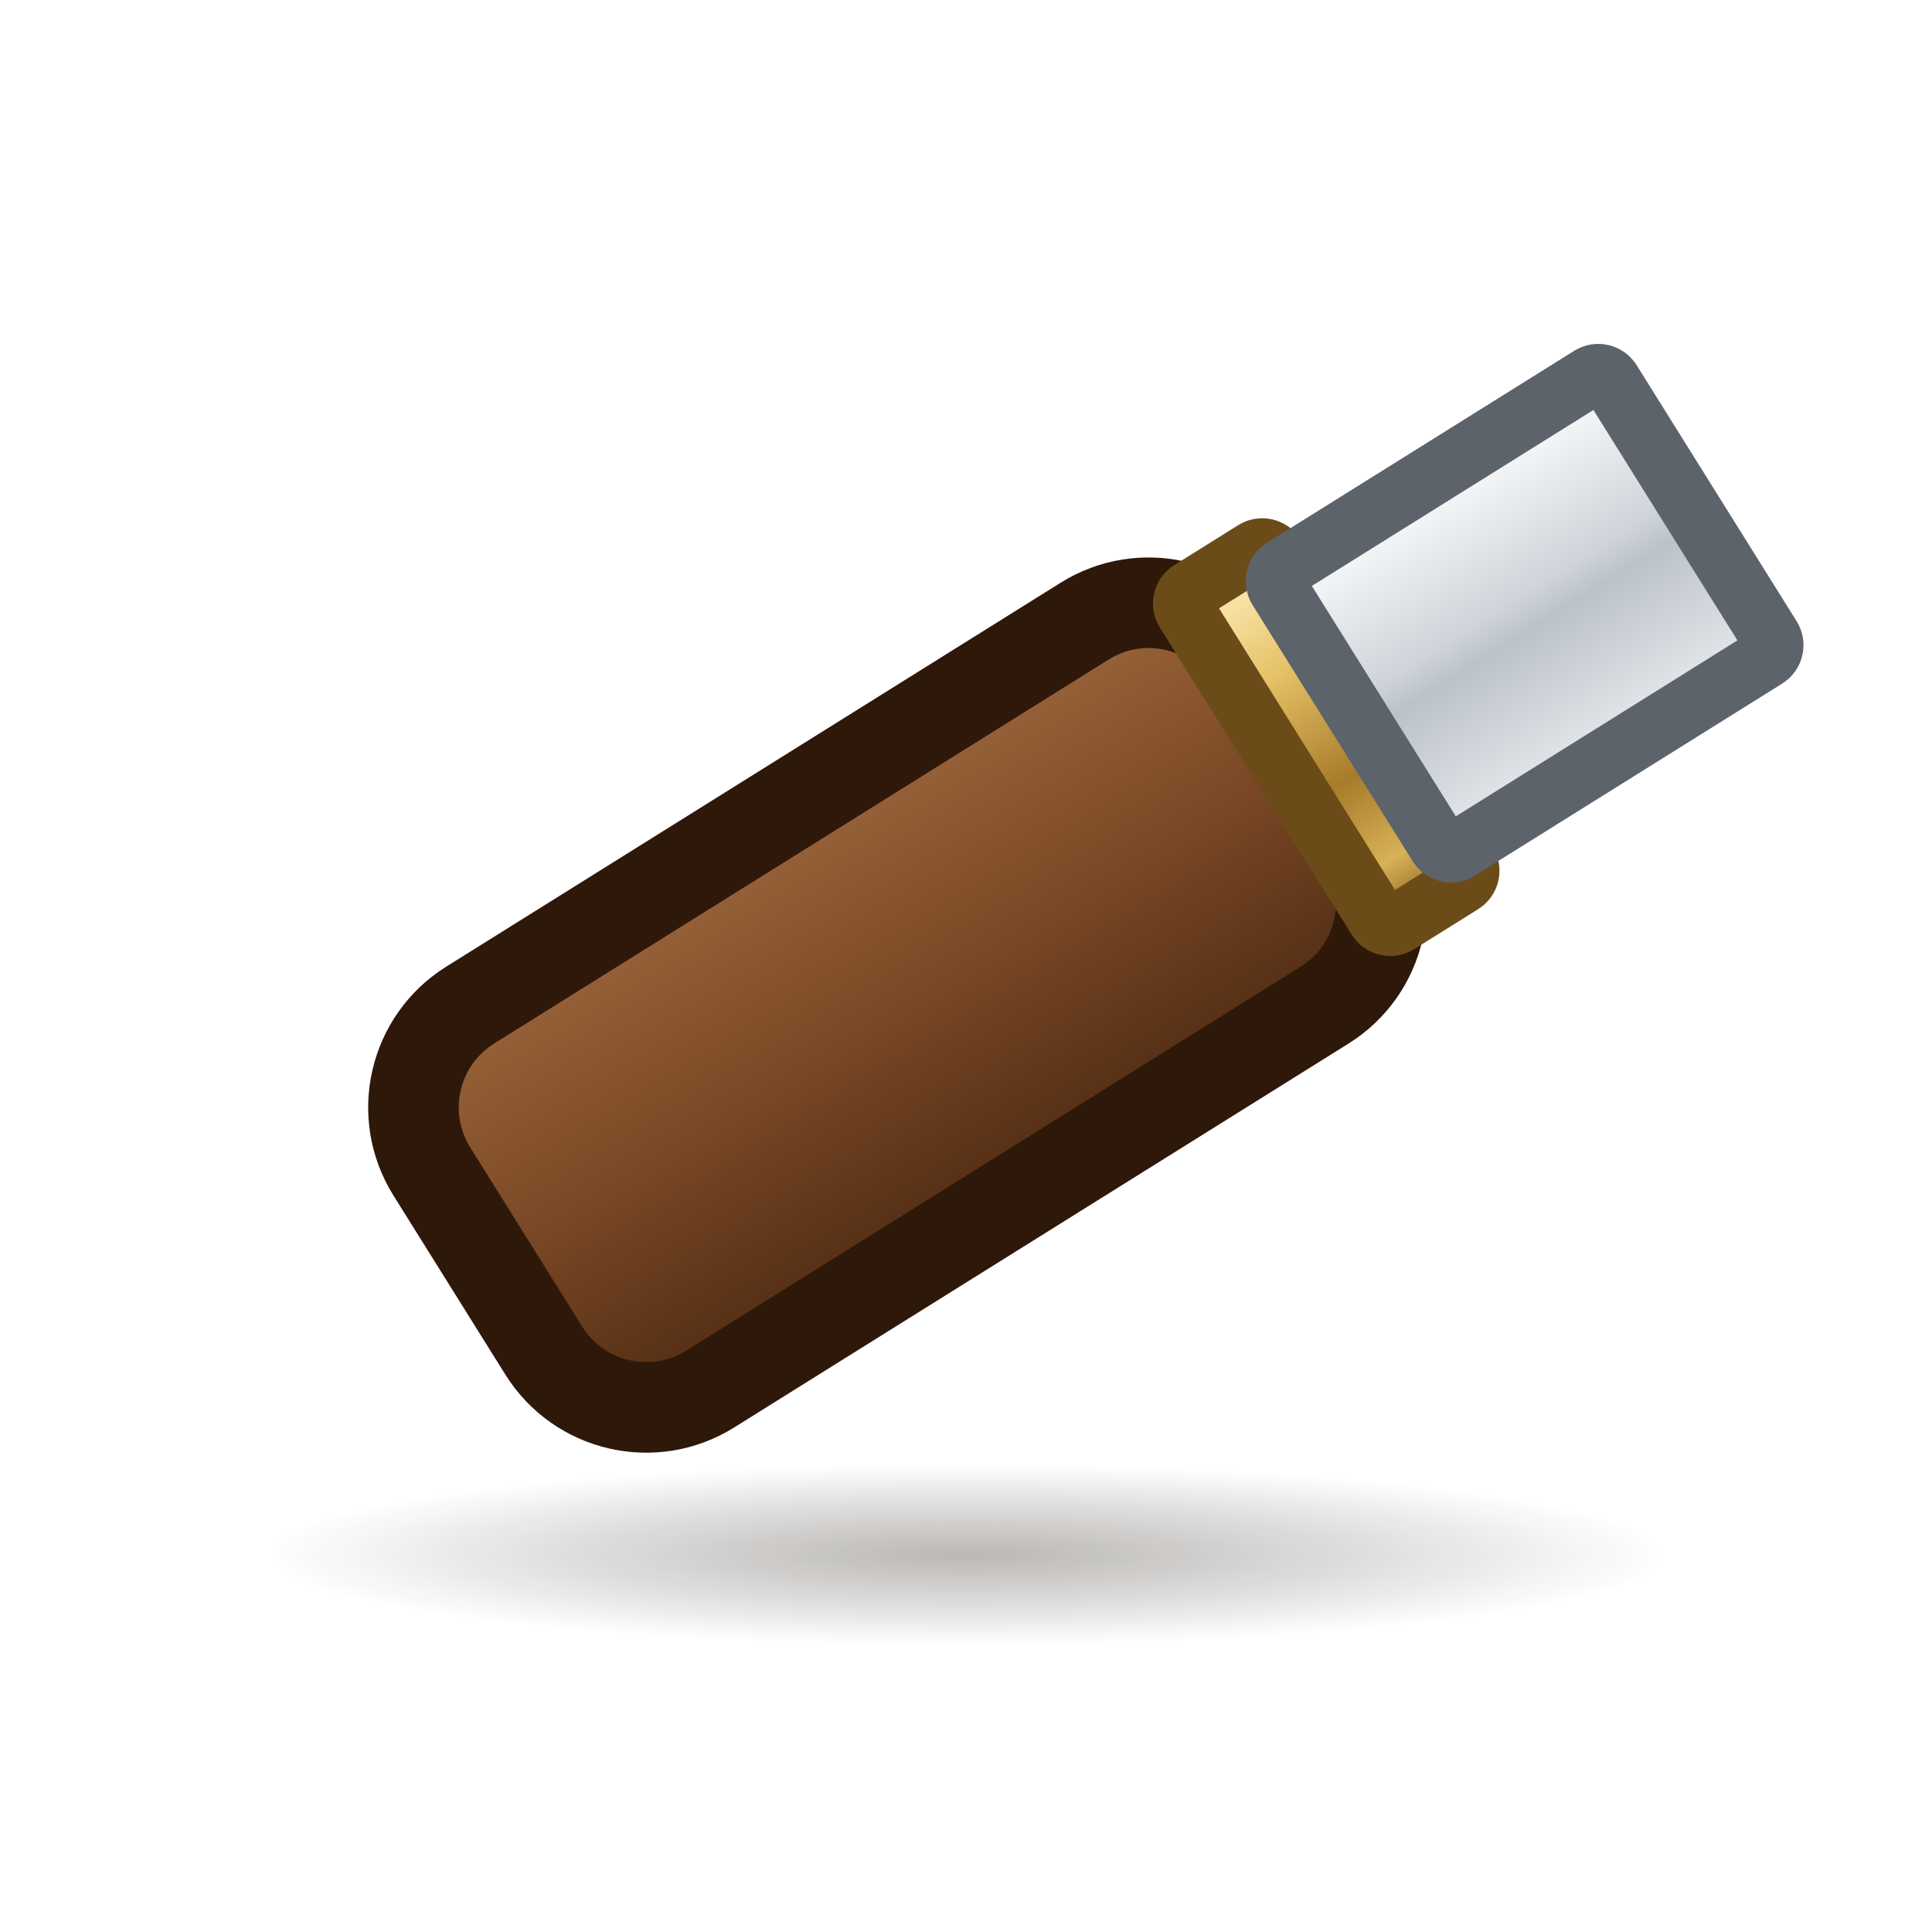
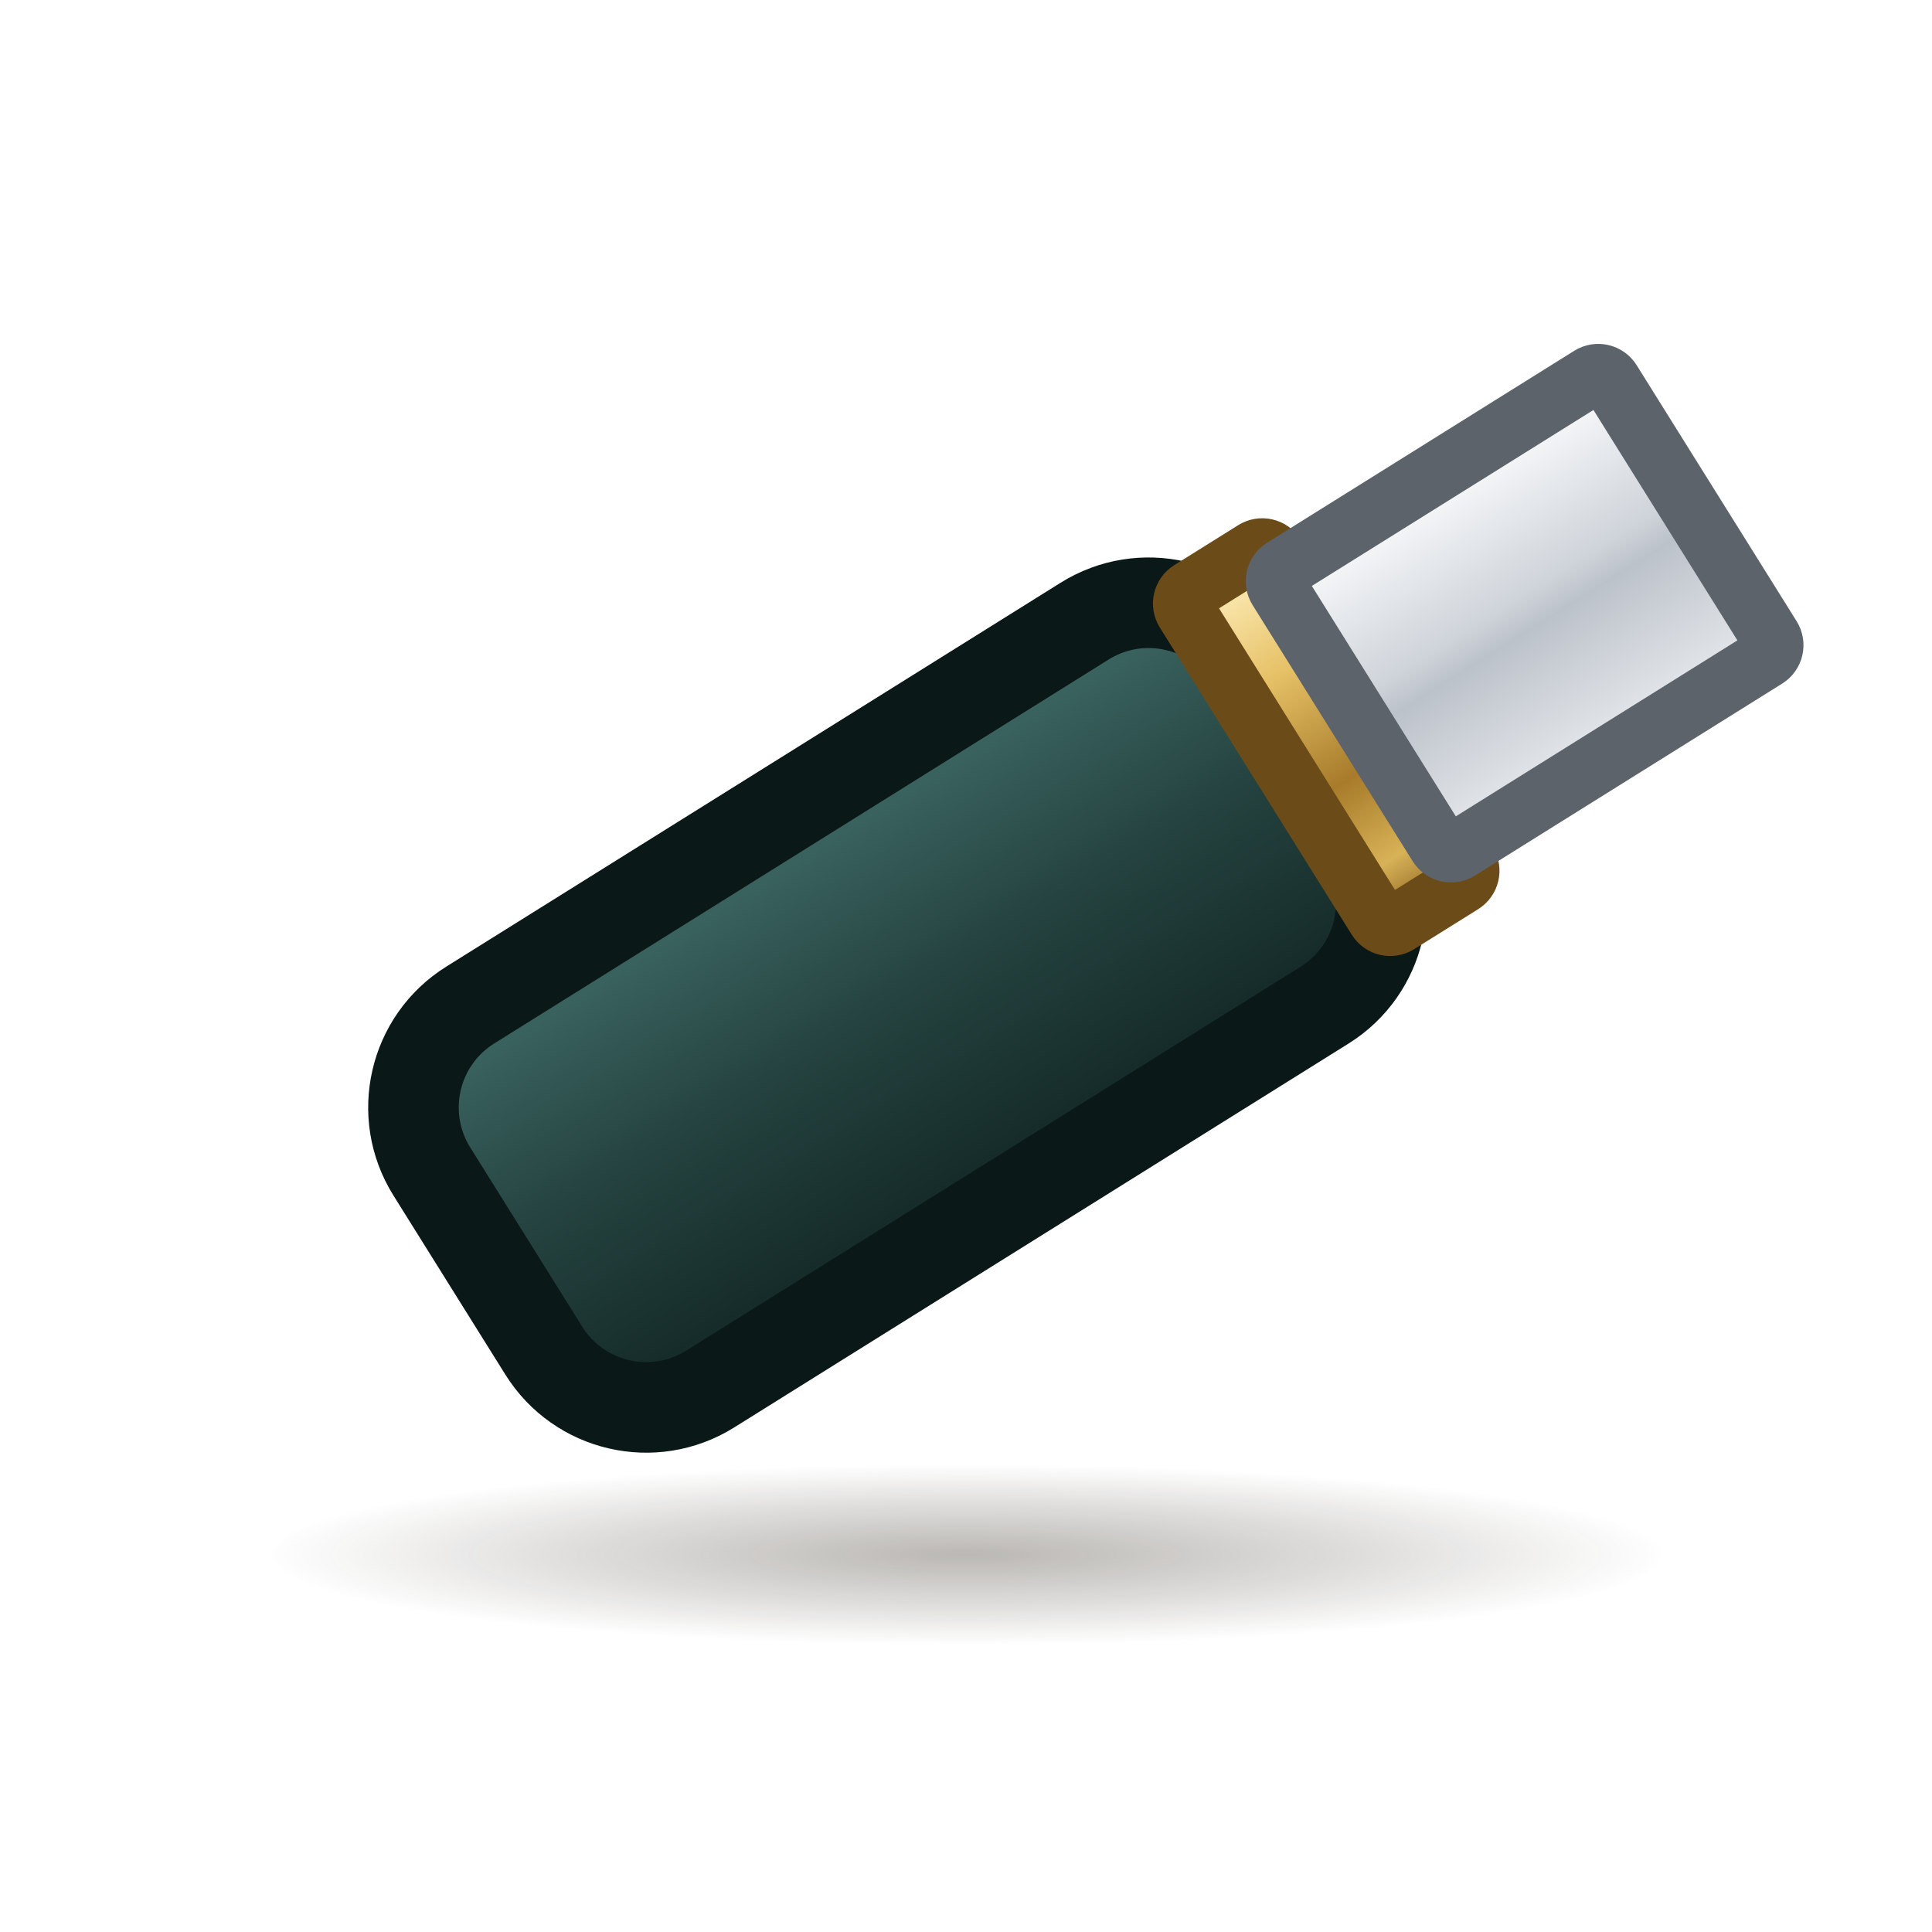
<svg xmlns="http://www.w3.org/2000/svg" width="16" height="16" viewBox="0 0 256 256">
  <defs>
    <linearGradient id="l1" x1="0" y1="0" x2="0" y2="1">
-       <stop offset="0" stop-color="#9a653b" />
-       <stop offset="0.5" stop-color="#7a4825" />
-       <stop offset="1" stop-color="#4f2b13" />
+       <stop offset="0" stop-color="#3f6a66" />
+       <stop offset="0.5" stop-color="#24423f" />
+       <stop offset="1" stop-color="#122624" />
    </linearGradient>
    <linearGradient id="l2" x1="0" y1="0" x2="0" y2="1">
      <stop offset="0" stop-color="#fff0bf" />
      <stop offset="0.3" stop-color="#e6c166" />
      <stop offset="0.62" stop-color="#a77b2a" />
      <stop offset="0.85" stop-color="#d8b257" />
      <stop offset="1" stop-color="#8a6420" />
    </linearGradient>
    <linearGradient id="l3" x1="0" y1="0" x2="0" y2="1">
      <stop offset="0" stop-color="#fbfcfd" />
      <stop offset="0.45" stop-color="#cfd4da" />
      <stop offset="0.55" stop-color="#bcc2ca" />
      <stop offset="1" stop-color="#e8ebee" />
    </linearGradient>
    <radialGradient id="r4" cx="0.5" cy="0.5" r="0.5">
      <stop offset="0" stop-color="#1a1006" stop-opacity="0.3" />
      <stop offset="0.6" stop-color="#1a1006" stop-opacity="0.126" />
      <stop offset="1" stop-color="#1a1006" stop-opacity="0" />
    </radialGradient>
  </defs>
  <ellipse cx="128" cy="206" rx="92" ry="12" fill="url(#r4)" />
  <g>
    <g transform="translate(124 130) rotate(-32)">
-       <rect x="-70" y="-30" width="128" height="60" rx="16" fill="url(#l1)" stroke="#2e1809" stroke-width="12" />
+       <rect x="-70" y="-30" width="128" height="60" rx="16" fill="url(#l1)" stroke="#0a1817" stroke-width="12" />
      <rect x="54" y="-26" width="14" height="52" rx="2" fill="url(#l2)" stroke="#6b4c18" stroke-width="8" />
      <rect x="66" y="-22" width="52" height="44" rx="2" fill="url(#l3)" stroke="#5d636b" stroke-width="8" />
    </g>
  </g>
</svg>
